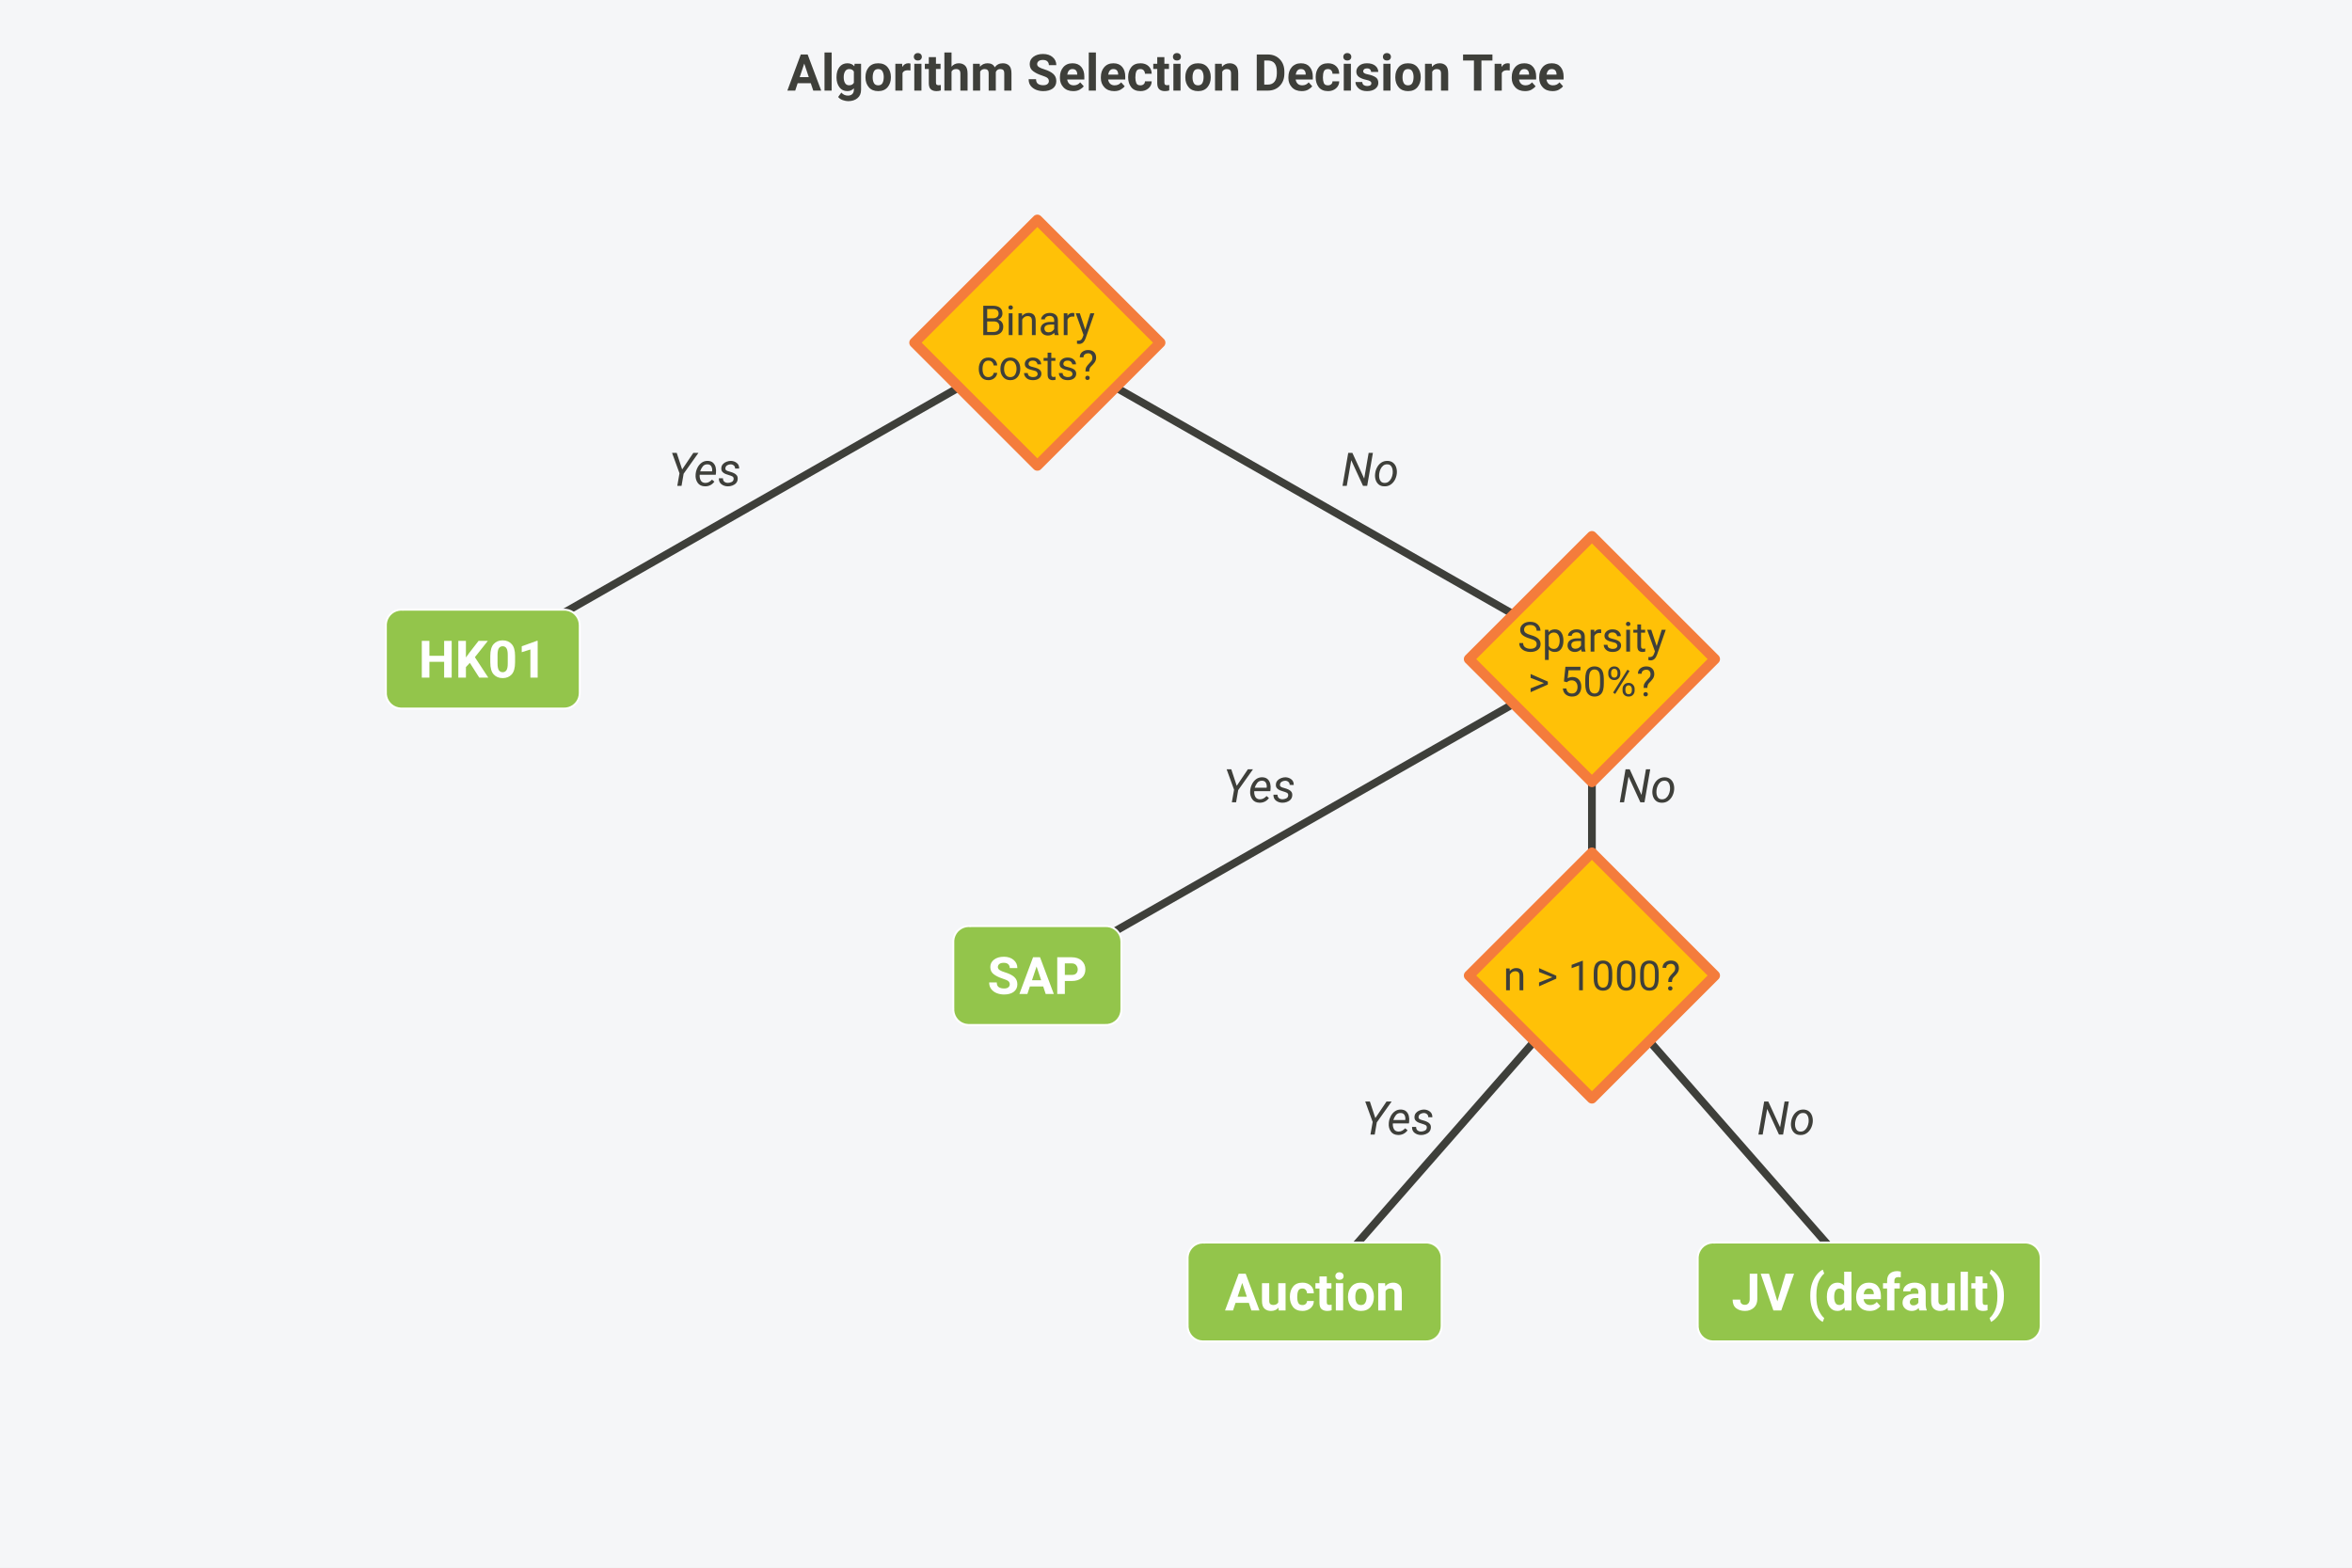
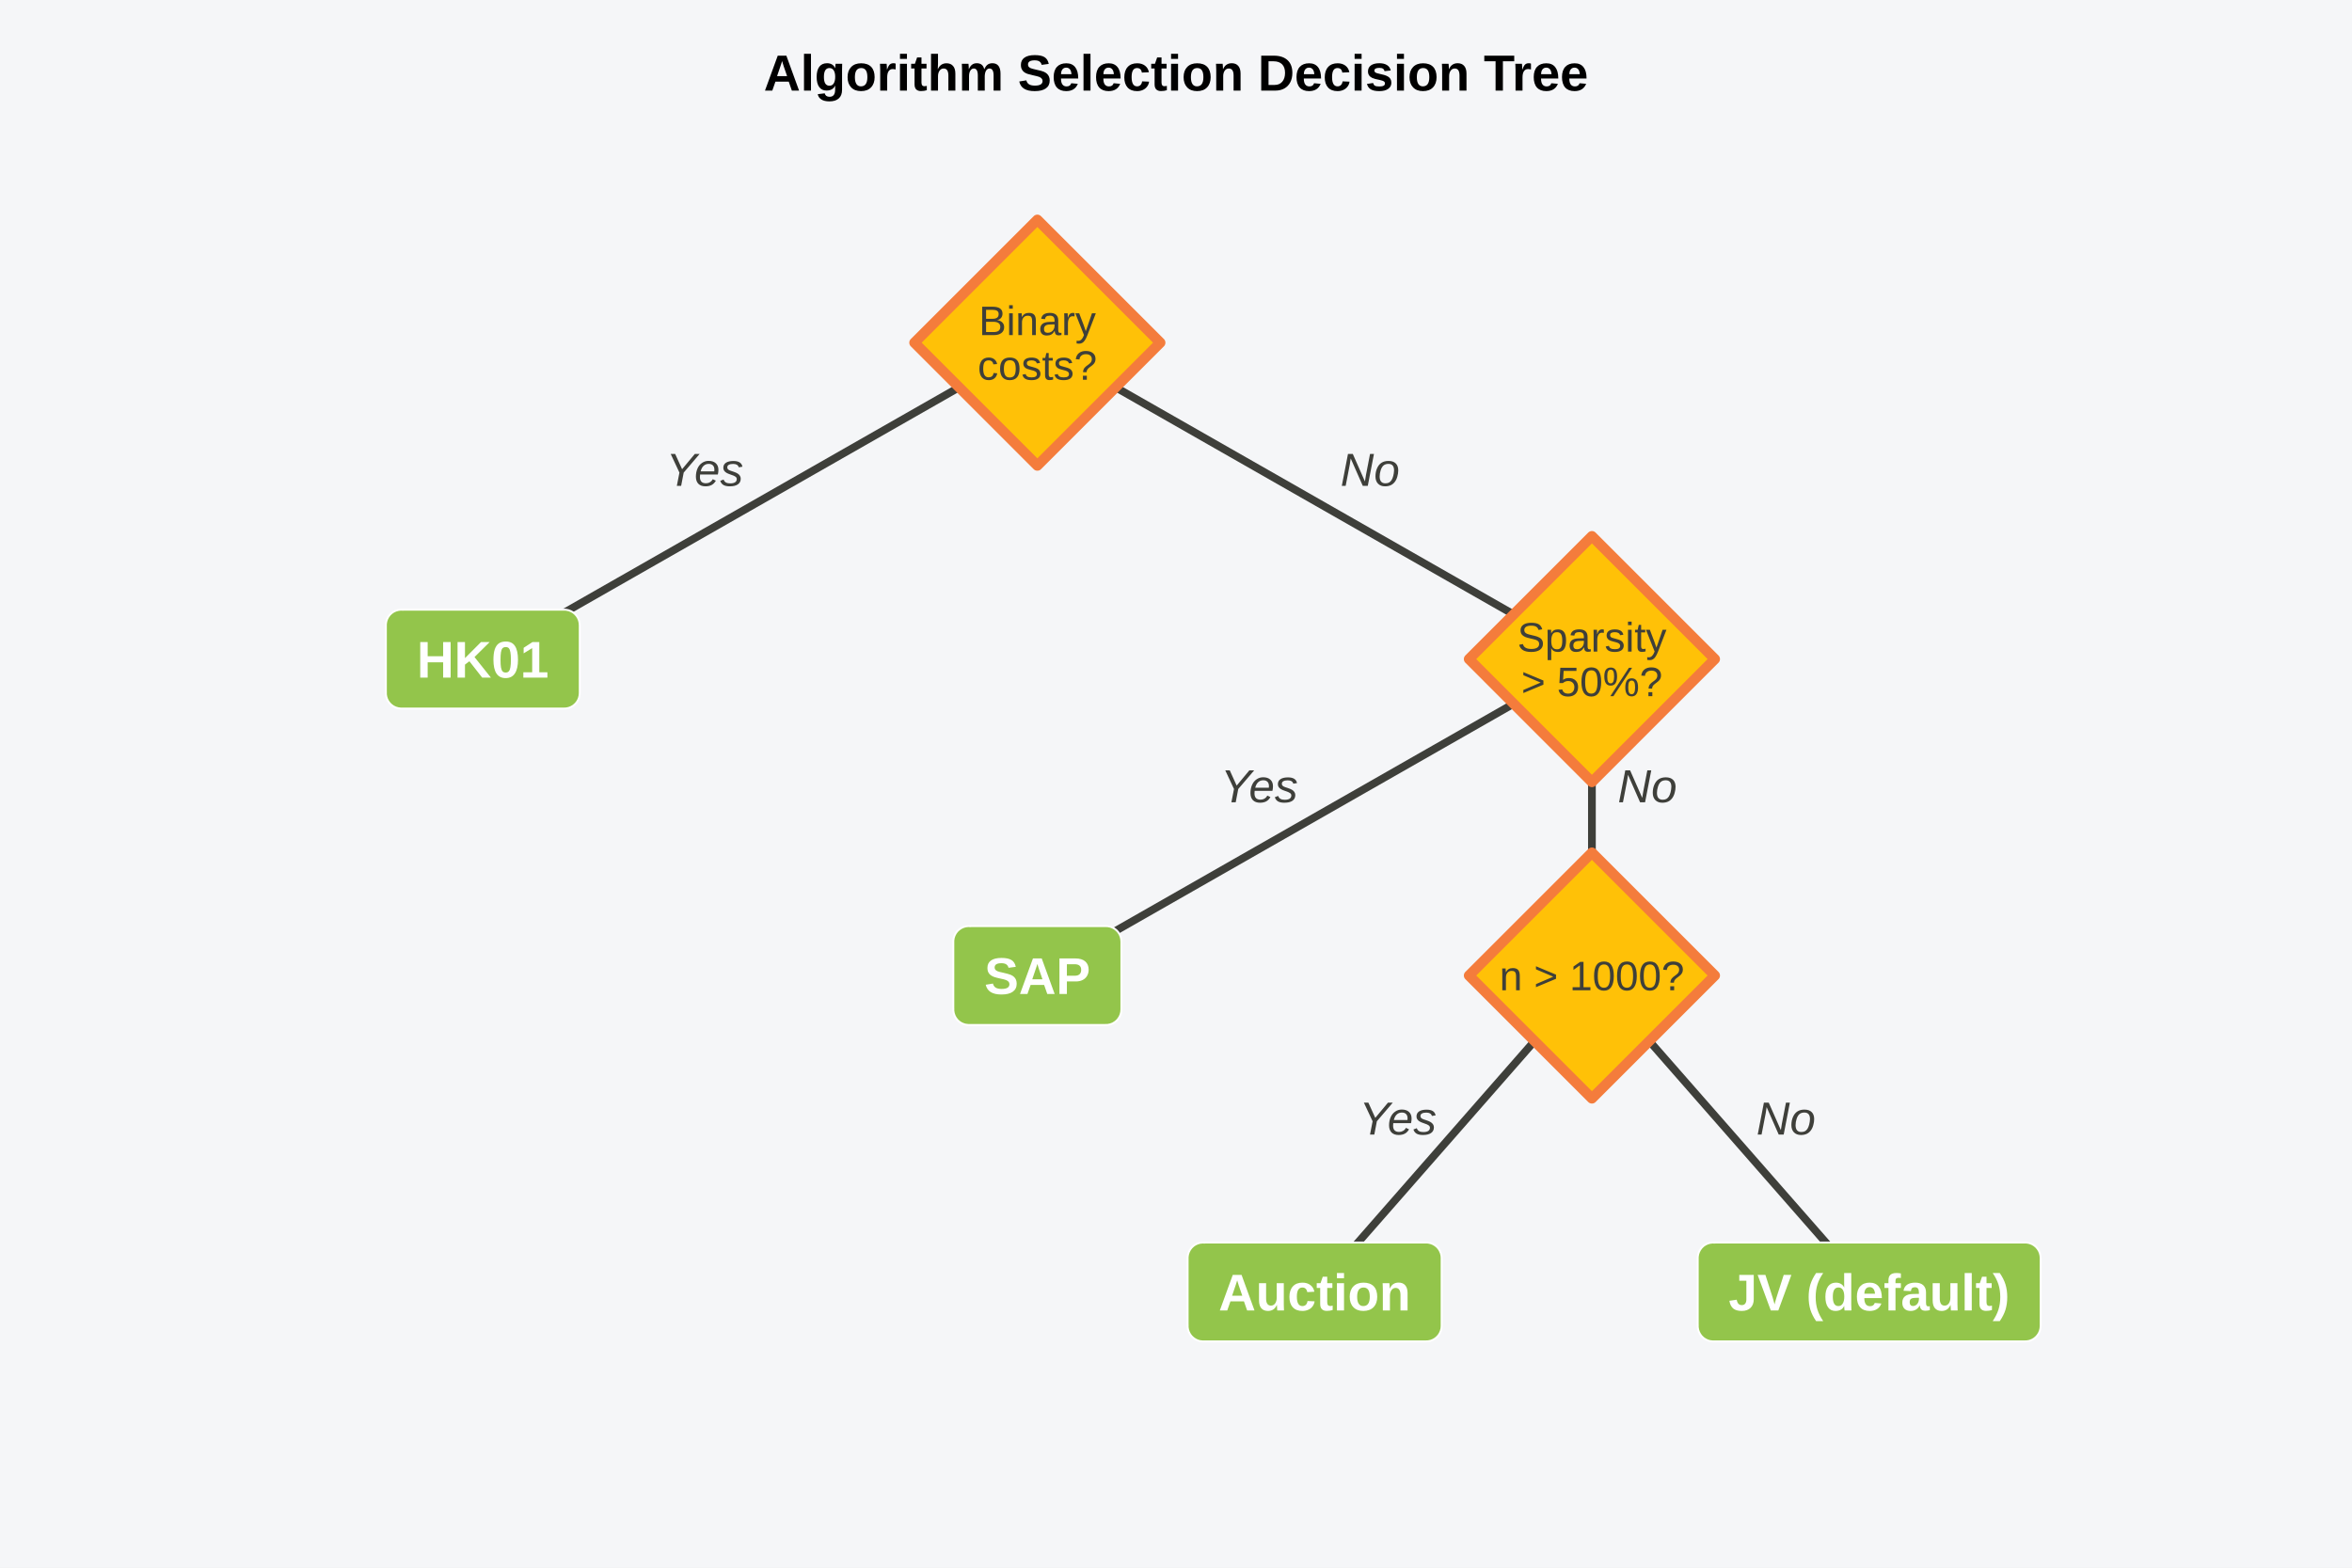
<svg xmlns="http://www.w3.org/2000/svg" width="648.00pt" height="432.00pt" viewBox="0 0 648.00 432.00">
  <g class="svglite">
    <defs>
      <style type="text/css">
-     /* theme-aware-processed */
-     .svglite line, .svglite polyline, .svglite polygon, .svglite path, .svglite circle {
+     .svglite line, .svglite polyline, .svglite polygon, .svglite path, .svglite rect, .svglite circle {
      fill: none;
-       stroke: #3E3F3A;
-       stroke-linecap: round;
-       stroke-linejoin: round;
-       stroke-miterlimit: 10.00;
-     }
-     .svglite &gt; g &gt; rect {
-       fill: none;
-       stroke: #3E3F3A;
+       stroke: #000000;
      stroke-linecap: round;
      stroke-linejoin: round;
      stroke-miterlimit: 10.00;
    }
    .svglite text {
      white-space: pre;
-       fill: #3E3F3A;
    }
    .svglite g.glyphgroup path {
      fill: inherit;
      stroke: none;
    }
  </style>
    </defs>
    <rect width="100%" height="100%" style="stroke: none; fill: #F5F6F8;" />
    <defs>
      <clipPath id="cpMC4wMHw2NDguMDB8MC4wMHw0MzIuMDA=">
        <rect x="0.00" y="0.00" width="648.00" height="432.00" />
      </clipPath>
    </defs>
    <g clip-path="url(#cpMC4wMHw2NDguMDB8MC4wMHw0MzIuMDA=)">
-       <rect x="0.00" y="0.00" width="648.00" height="432.00" style="stroke-width: 1.07; stroke: none;" /> fill: #F5F6F8;' /&gt;
- </g>
+       <rect x="0.00" y="0.00" width="648.00" height="432.00" style="stroke-width: 1.07; stroke: none;" />
+     </g>
    <defs>
      <clipPath id="cpMjkuODl8NjE4LjExfDMzLjM5fDQxNy4wNg==">
        <rect x="29.89" y="33.39" width="588.22" height="383.67" />
      </clipPath>
    </defs>
    <g clip-path="url(#cpMjkuODl8NjE4LjExfDMzLjM5fDQxNy4wNg==)">
-       <rect x="29.89" y="33.39" width="588.22" height="383.67" style="stroke-width: 1.07; stroke: none;" /> fill: #F5F6F8;' /&gt;
- <line x1="285.80" y1="94.43" x2="133.02" y2="181.62" style="stroke-width: 2.13; stroke: #3E3F3A; stroke-linecap: butt;" />
+       <rect x="29.89" y="33.39" width="588.22" height="383.67" style="stroke-width: 1.07; stroke: none;" />
+       <line x1="285.80" y1="94.43" x2="133.02" y2="181.62" style="stroke-width: 2.13; stroke: #3E3F3A; stroke-linecap: butt;" />
      <polygon points="135.88,176.73 133.02,181.62 138.69,181.65 " style="stroke-width: 2.13; stroke: #3E3F3A; stroke-linecap: butt; fill: #3E3F3A;" />
      <line x1="285.80" y1="94.43" x2="438.59" y2="181.62" style="stroke-width: 2.13; stroke: #3E3F3A; stroke-linecap: butt;" />
      <polygon points="432.92,181.65 438.59,181.62 435.73,176.73 " style="stroke-width: 2.13; stroke: #3E3F3A; stroke-linecap: butt; fill: #3E3F3A;" />
      <line x1="438.59" y1="181.62" x2="285.80" y2="268.82" style="stroke-width: 2.13; stroke: #3E3F3A; stroke-linecap: butt;" />
      <polygon points="288.66,263.93 285.80,268.82 291.47,268.85 " style="stroke-width: 2.13; stroke: #3E3F3A; stroke-linecap: butt; fill: #3E3F3A;" />
      <line x1="438.59" y1="181.62" x2="438.59" y2="268.82" style="stroke-width: 2.13; stroke: #3E3F3A; stroke-linecap: butt;" />
      <polygon points="435.75,263.91 438.59,268.82 441.42,263.91 " style="stroke-width: 2.13; stroke: #3E3F3A; stroke-linecap: butt; fill: #3E3F3A;" />
      <line x1="438.59" y1="268.82" x2="362.20" y2="356.02" style="stroke-width: 2.13; stroke: #3E3F3A; stroke-linecap: butt;" />
      <polygon points="363.30,350.46 362.20,356.02 367.56,354.19 " style="stroke-width: 2.13; stroke: #3E3F3A; stroke-linecap: butt; fill: #3E3F3A;" />
      <line x1="438.59" y1="268.82" x2="514.98" y2="356.02" style="stroke-width: 2.13; stroke: #3E3F3A; stroke-linecap: butt;" />
      <polygon points="509.61,354.19 514.98,356.02 513.88,350.46 " style="stroke-width: 2.13; stroke: #3E3F3A; stroke-linecap: butt; fill: #3E3F3A;" />
-       <text x="194.13" y="133.89" text-anchor="middle" style="font-size: 12.80px; font-style: italic;fill: #3E3F3A; font-family: &quot;Roboto&quot;, -apple-system, BlinkMacSystemFont, &quot;Segoe UI&quot;, system-ui, sans-serif;" textLength="21.34px" lengthAdjust="spacingAndGlyphs">Yes</text>
-       <text x="377.47" y="133.89" text-anchor="middle" style="font-size: 12.80px; font-style: italic;fill: #3E3F3A; font-family: &quot;Roboto&quot;, -apple-system, BlinkMacSystemFont, &quot;Segoe UI&quot;, system-ui, sans-serif;" textLength="16.34px" lengthAdjust="spacingAndGlyphs">No</text>
-       <text x="346.92" y="221.08" text-anchor="middle" style="font-size: 12.80px; font-style: italic;fill: #3E3F3A; font-family: &quot;Roboto&quot;, -apple-system, BlinkMacSystemFont, &quot;Segoe UI&quot;, system-ui, sans-serif;" textLength="21.34px" lengthAdjust="spacingAndGlyphs">Yes</text>
-       <text x="453.87" y="221.08" text-anchor="middle" style="font-size: 12.80px; font-style: italic;fill: #3E3F3A; font-family: &quot;Roboto&quot;, -apple-system, BlinkMacSystemFont, &quot;Segoe UI&quot;, system-ui, sans-serif;" textLength="16.34px" lengthAdjust="spacingAndGlyphs">No</text>
-       <text x="385.11" y="312.64" text-anchor="middle" style="font-size: 12.80px; font-style: italic;fill: #3E3F3A; font-family: &quot;Roboto&quot;, -apple-system, BlinkMacSystemFont, &quot;Segoe UI&quot;, system-ui, sans-serif;" textLength="21.34px" lengthAdjust="spacingAndGlyphs">Yes</text>
-       <text x="492.06" y="312.64" text-anchor="middle" style="font-size: 12.80px; font-style: italic;fill: #3E3F3A; font-family: &quot;Roboto&quot;, -apple-system, BlinkMacSystemFont, &quot;Segoe UI&quot;, system-ui, sans-serif;" textLength="16.34px" lengthAdjust="spacingAndGlyphs">No</text>
+       <text x="194.13" y="133.89" text-anchor="middle" style="font-size: 12.80px; font-style: italic;fill: #3E3F3A; font-family: &quot;Arial&quot;;" textLength="21.34px" lengthAdjust="spacingAndGlyphs">Yes</text>
+       <text x="377.47" y="133.89" text-anchor="middle" style="font-size: 12.80px; font-style: italic;fill: #3E3F3A; font-family: &quot;Arial&quot;;" textLength="16.34px" lengthAdjust="spacingAndGlyphs">No</text>
+       <text x="346.92" y="221.08" text-anchor="middle" style="font-size: 12.80px; font-style: italic;fill: #3E3F3A; font-family: &quot;Arial&quot;;" textLength="21.34px" lengthAdjust="spacingAndGlyphs">Yes</text>
+       <text x="453.87" y="221.08" text-anchor="middle" style="font-size: 12.80px; font-style: italic;fill: #3E3F3A; font-family: &quot;Arial&quot;;" textLength="16.34px" lengthAdjust="spacingAndGlyphs">No</text>
+       <text x="385.11" y="312.64" text-anchor="middle" style="font-size: 12.80px; font-style: italic;fill: #3E3F3A; font-family: &quot;Arial&quot;;" textLength="21.34px" lengthAdjust="spacingAndGlyphs">Yes</text>
+       <text x="492.06" y="312.64" text-anchor="middle" style="font-size: 12.80px; font-style: italic;fill: #3E3F3A; font-family: &quot;Arial&quot;;" textLength="16.34px" lengthAdjust="spacingAndGlyphs">No</text>
      <polygon points="285.80,128.30 319.67,94.43 285.80,60.56 251.93,94.43 " style="stroke-width: 2.83; stroke: #F47C3C; fill: #FFC107;" />
      <polygon points="438.59,215.50 472.46,181.62 438.59,147.75 404.72,181.62 " style="stroke-width: 2.83; stroke: #F47C3C; fill: #FFC107;" />
      <polygon points="438.59,302.69 472.46,268.82 438.59,234.95 404.72,268.82 " style="stroke-width: 2.83; stroke: #F47C3C; fill: #FFC107;" />
-       <text x="285.80" y="92.35" text-anchor="middle" style="font-size: 11.38px;fill: #3E3F3A; font-family: &quot;Roboto&quot;, -apple-system, BlinkMacSystemFont, &quot;Segoe UI&quot;, system-ui, sans-serif;" textLength="32.25px" lengthAdjust="spacingAndGlyphs">Binary</text>
-       <text x="285.80" y="104.65" text-anchor="middle" style="font-size: 11.38px;fill: #3E3F3A; font-family: &quot;Roboto&quot;, -apple-system, BlinkMacSystemFont, &quot;Segoe UI&quot;, system-ui, sans-serif;" textLength="32.88px" lengthAdjust="spacingAndGlyphs">costs?</text>
-       <text x="438.59" y="179.55" text-anchor="middle" style="font-size: 11.38px;fill: #3E3F3A; font-family: &quot;Roboto&quot;, -apple-system, BlinkMacSystemFont, &quot;Segoe UI&quot;, system-ui, sans-serif;" textLength="41.09px" lengthAdjust="spacingAndGlyphs">Sparsity</text>
-       <text x="438.59" y="191.84" text-anchor="middle" style="font-size: 11.38px;fill: #3E3F3A; font-family: &quot;Roboto&quot;, -apple-system, BlinkMacSystemFont, &quot;Segoe UI&quot;, system-ui, sans-serif;" textLength="38.89px" lengthAdjust="spacingAndGlyphs">&gt; 50%?</text>
-       <text x="438.59" y="272.89" text-anchor="middle" style="font-size: 11.38px;fill: #3E3F3A; font-family: &quot;Roboto&quot;, -apple-system, BlinkMacSystemFont, &quot;Segoe UI&quot;, system-ui, sans-serif;" textLength="50.92px" lengthAdjust="spacingAndGlyphs">n &gt; 1000?</text>
+       <text x="285.80" y="92.35" text-anchor="middle" style="font-size: 11.38px;fill: #3E3F3A; font-family: &quot;Arial&quot;;" textLength="32.25px" lengthAdjust="spacingAndGlyphs">Binary</text>
+       <text x="285.80" y="104.65" text-anchor="middle" style="font-size: 11.38px;fill: #3E3F3A; font-family: &quot;Arial&quot;;" textLength="32.88px" lengthAdjust="spacingAndGlyphs">costs?</text>
+       <text x="438.59" y="179.55" text-anchor="middle" style="font-size: 11.38px;fill: #3E3F3A; font-family: &quot;Arial&quot;;" textLength="41.09px" lengthAdjust="spacingAndGlyphs">Sparsity</text>
+       <text x="438.59" y="191.84" text-anchor="middle" style="font-size: 11.38px;fill: #3E3F3A; font-family: &quot;Arial&quot;;" textLength="38.89px" lengthAdjust="spacingAndGlyphs">&gt; 50%?</text>
+       <text x="438.59" y="272.89" text-anchor="middle" style="font-size: 11.38px;fill: #3E3F3A; font-family: &quot;Arial&quot;;" textLength="50.92px" lengthAdjust="spacingAndGlyphs">n &gt; 1000?</text>
      <polygon points="110.58,195.25 155.46,195.25 155.29,195.25 155.97,195.22 156.65,195.08 157.29,194.84 157.88,194.50 158.41,194.06 158.87,193.55 159.24,192.97 159.51,192.33 159.67,191.67 159.73,190.98 159.73,190.98 159.73,172.27 159.73,172.27 159.67,171.58 159.51,170.92 159.24,170.28 158.87,169.70 158.41,169.19 157.88,168.75 157.29,168.41 156.65,168.17 155.97,168.03 155.46,168.00 110.58,168.00 111.09,168.03 110.41,168.00 109.72,168.09 109.06,168.28 108.44,168.57 107.88,168.96 107.38,169.44 106.97,169.99 106.65,170.59 106.43,171.25 106.32,171.92 106.31,172.27 106.31,190.98 106.32,190.64 106.32,191.33 106.43,192.00 106.65,192.66 106.97,193.26 107.38,193.81 107.88,194.29 108.44,194.68 109.06,194.97 109.72,195.16 110.41,195.25 " style="stroke-width: 0.53; stroke: #FFFFFF; fill: #93C54B;" />
-       <text x="133.02" y="186.72" text-anchor="middle" style="font-size: 14.23px; font-weight: bold;fill: #FFFFFF; font-family: &quot;Roboto&quot;, -apple-system, BlinkMacSystemFont, &quot;Segoe UI&quot;, system-ui, sans-serif;" textLength="36.34px" lengthAdjust="spacingAndGlyphs">HK01</text>
+       <text x="133.02" y="186.72" text-anchor="middle" style="font-size: 14.23px; font-weight: bold;fill: #FFFFFF; font-family: &quot;Arial&quot;;" textLength="36.34px" lengthAdjust="spacingAndGlyphs">HK01</text>
      <polygon points="266.92,282.45 304.69,282.45 304.52,282.44 305.20,282.42 305.88,282.28 306.52,282.04 307.11,281.69 307.65,281.26 308.10,280.74 308.47,280.16 308.74,279.53 308.90,278.86 308.96,278.18 308.96,278.18 308.96,259.46 308.96,259.46 308.90,258.78 308.74,258.11 308.47,257.48 308.10,256.90 307.65,256.39 307.11,255.95 306.52,255.61 305.88,255.36 305.20,255.23 304.69,255.20 266.92,255.20 267.43,255.23 266.75,255.20 266.06,255.28 265.41,255.47 264.78,255.77 264.22,256.16 263.72,256.63 263.31,257.18 262.99,257.79 262.77,258.44 262.66,259.12 262.65,259.46 262.65,278.18 262.66,277.84 262.66,278.52 262.77,279.20 262.99,279.85 263.31,280.46 263.72,281.01 264.22,281.49 264.78,281.88 265.41,282.17 266.06,282.36 266.75,282.44 " style="stroke-width: 0.53; stroke: #FFFFFF; fill: #93C54B;" />
-       <text x="285.80" y="273.91" text-anchor="middle" style="font-size: 14.23px; font-weight: bold;fill: #FFFFFF; font-family: &quot;Roboto&quot;, -apple-system, BlinkMacSystemFont, &quot;Segoe UI&quot;, system-ui, sans-serif;" textLength="29.23px" lengthAdjust="spacingAndGlyphs">SAP</text>
+       <text x="285.80" y="273.91" text-anchor="middle" style="font-size: 14.23px; font-weight: bold;fill: #FFFFFF; font-family: &quot;Arial&quot;;" textLength="29.23px" lengthAdjust="spacingAndGlyphs">SAP</text>
      <polygon points="331.47,369.64 392.93,369.64 392.75,369.64 393.44,369.61 394.11,369.48 394.75,369.23 395.35,368.89 395.88,368.45 396.34,367.94 396.70,367.36 396.97,366.73 397.14,366.06 397.19,365.38 397.19,365.38 397.19,346.66 397.19,346.66 397.14,345.98 396.97,345.31 396.70,344.68 396.34,344.10 395.88,343.58 395.35,343.15 394.75,342.80 394.11,342.56 393.44,342.42 392.93,342.39 331.47,342.39 331.98,342.42 331.30,342.40 330.61,342.48 329.95,342.67 329.33,342.96 328.77,343.35 328.27,343.83 327.86,344.38 327.54,344.99 327.32,345.64 327.21,346.32 327.20,346.66 327.20,365.38 327.21,365.03 327.21,365.72 327.32,366.40 327.54,367.05 327.86,367.66 328.27,368.21 328.77,368.68 329.33,369.07 329.95,369.37 330.61,369.56 331.30,369.64 " style="stroke-width: 0.53; stroke: #FFFFFF; fill: #93C54B;" />
-       <text x="362.20" y="361.11" text-anchor="middle" style="font-size: 14.23px; font-weight: bold;fill: #FFFFFF; font-family: &quot;Roboto&quot;, -apple-system, BlinkMacSystemFont, &quot;Segoe UI&quot;, system-ui, sans-serif;" textLength="52.92px" lengthAdjust="spacingAndGlyphs">Auction</text>
+       <text x="362.20" y="361.11" text-anchor="middle" style="font-size: 14.23px; font-weight: bold;fill: #FFFFFF; font-family: &quot;Arial&quot;;" textLength="52.92px" lengthAdjust="spacingAndGlyphs">Auction</text>
      <polygon points="472.00,369.64 557.96,369.64 557.79,369.64 558.48,369.61 559.15,369.48 559.79,369.23 560.39,368.89 560.92,368.45 561.37,367.94 561.74,367.36 562.01,366.73 562.17,366.06 562.23,365.38 562.23,365.38 562.23,346.66 562.23,346.66 562.17,345.98 562.01,345.31 561.74,344.68 561.37,344.10 560.92,343.58 560.39,343.15 559.79,342.80 559.15,342.56 558.48,342.42 557.96,342.39 472.00,342.39 472.52,342.42 471.83,342.40 471.15,342.48 470.49,342.67 469.87,342.96 469.30,343.35 468.81,343.83 468.40,344.38 468.08,344.99 467.86,345.64 467.75,346.32 467.74,346.66 467.74,365.38 467.75,365.03 467.75,365.72 467.86,366.40 468.08,367.05 468.40,367.66 468.81,368.21 469.30,368.68 469.87,369.07 470.49,369.37 471.15,369.56 471.83,369.64 " style="stroke-width: 0.53; stroke: #FFFFFF; fill: #93C54B;" />
-       <text x="514.98" y="361.11" text-anchor="middle" style="font-size: 14.23px; font-weight: bold;fill: #FFFFFF; font-family: &quot;Roboto&quot;, -apple-system, BlinkMacSystemFont, &quot;Segoe UI&quot;, system-ui, sans-serif;" textLength="77.42px" lengthAdjust="spacingAndGlyphs">JV (default)</text>
+       <text x="514.98" y="361.11" text-anchor="middle" style="font-size: 14.23px; font-weight: bold;fill: #FFFFFF; font-family: &quot;Arial&quot;;" textLength="77.42px" lengthAdjust="spacingAndGlyphs">JV (default)</text>
    </g>
    <g clip-path="url(#cpMC4wMHw2NDguMDB8MC4wMHw0MzIuMDA=)">
-       <text x="324.00" y="24.97" text-anchor="middle" style="font-size: 14.00px; font-weight: bold; font-family: &quot;Roboto&quot;, -apple-system, BlinkMacSystemFont, &quot;Segoe UI&quot;, system-ui, sans-serif;" textLength="227.11px" lengthAdjust="spacingAndGlyphs">Algorithm Selection Decision Tree</text>
+       <text x="324.00" y="24.97" text-anchor="middle" style="font-size: 14.00px; font-weight: bold; font-family: &quot;Arial&quot;;" textLength="227.11px" lengthAdjust="spacingAndGlyphs">Algorithm Selection Decision Tree</text>
    </g>
  </g>
</svg>
